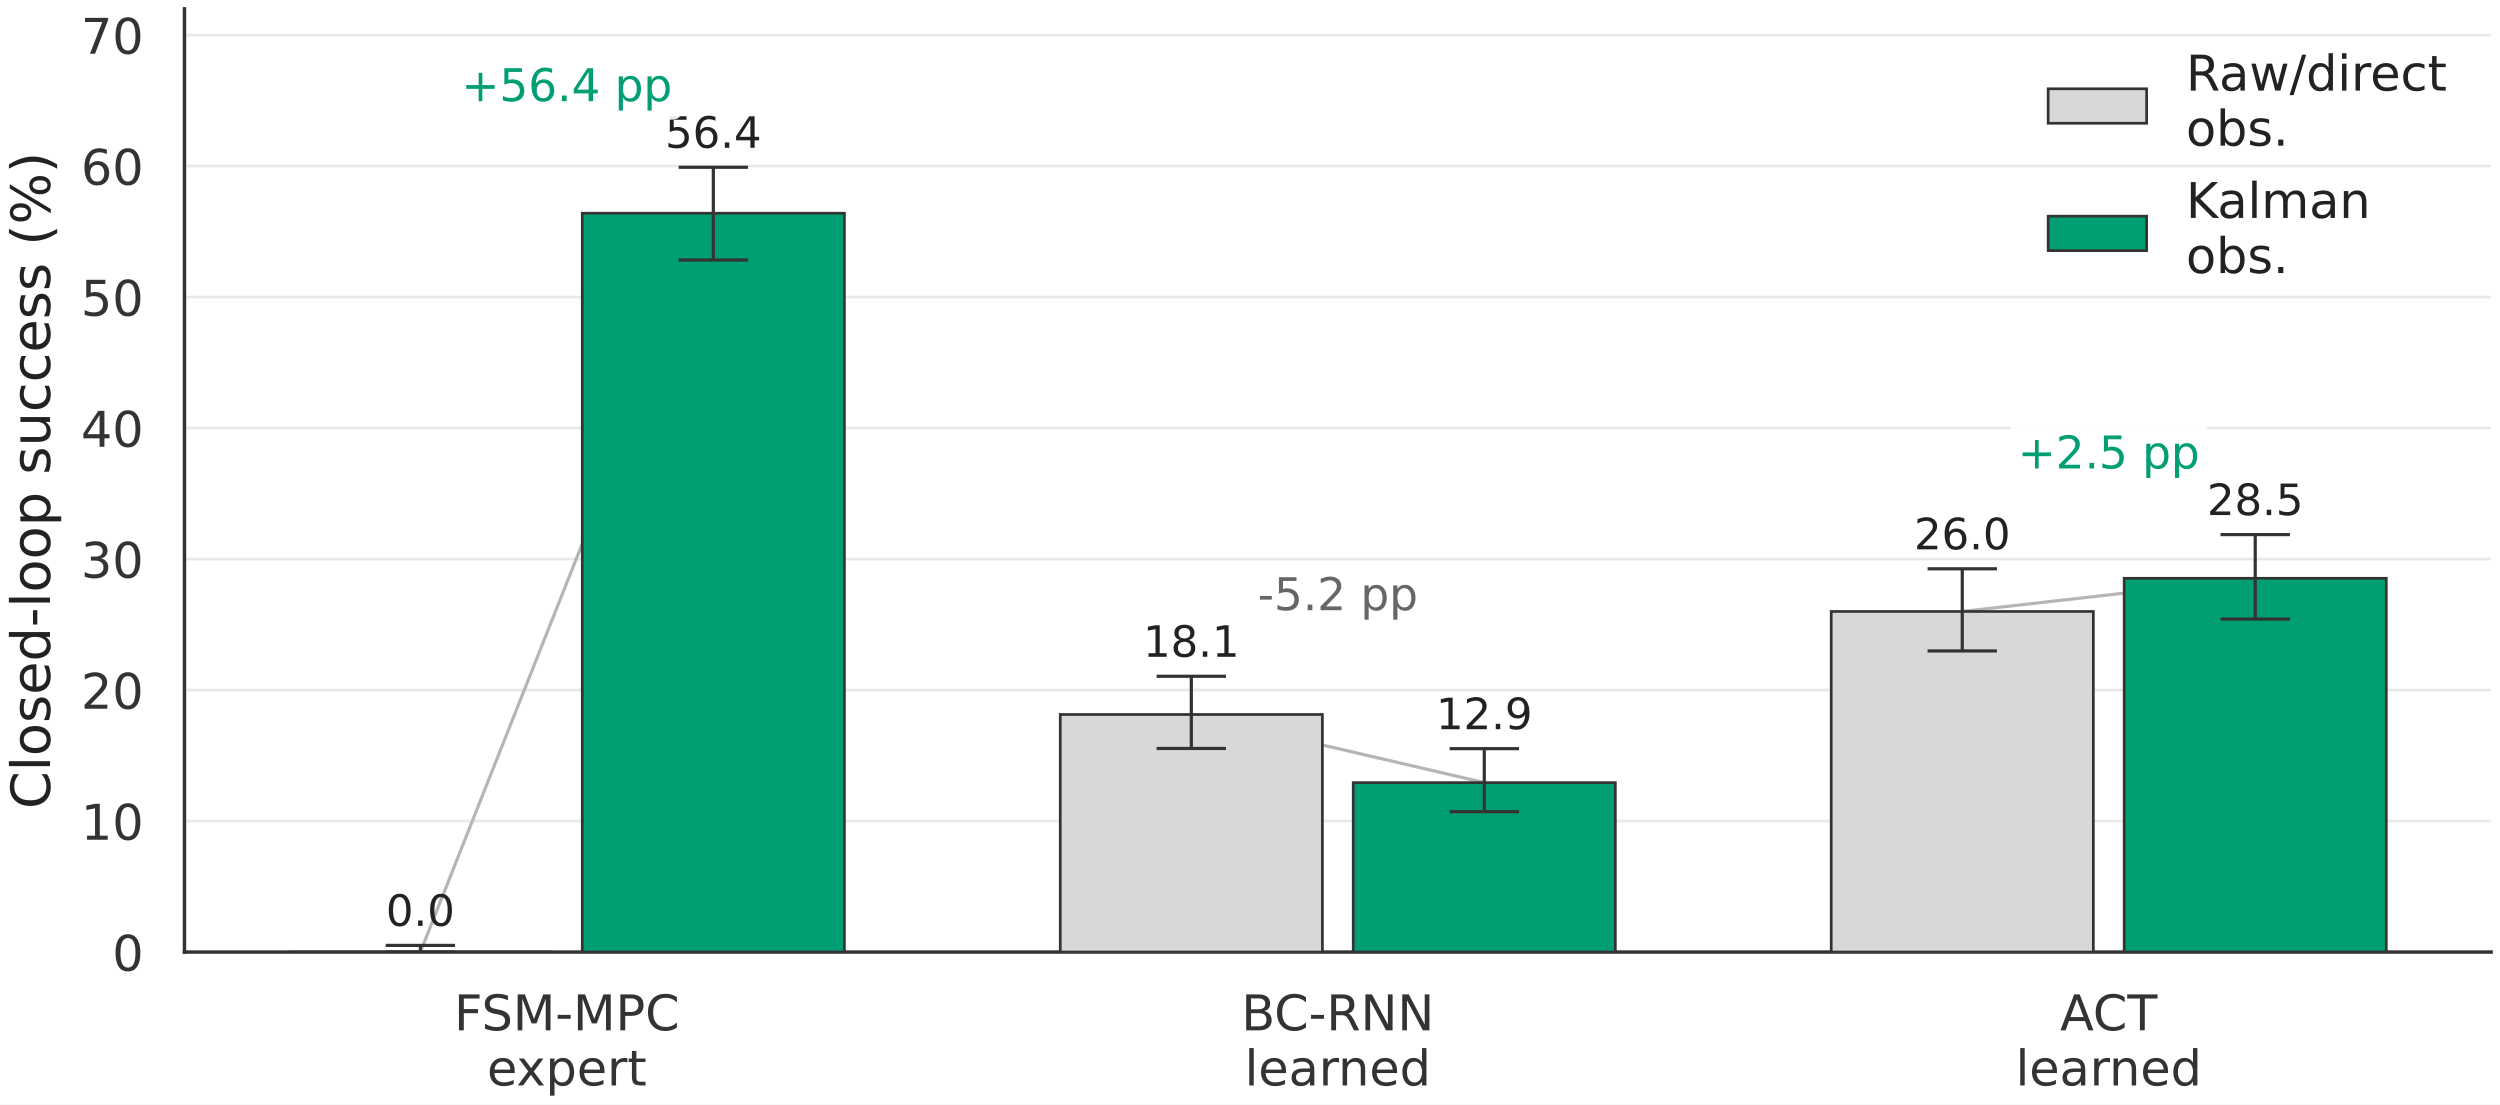
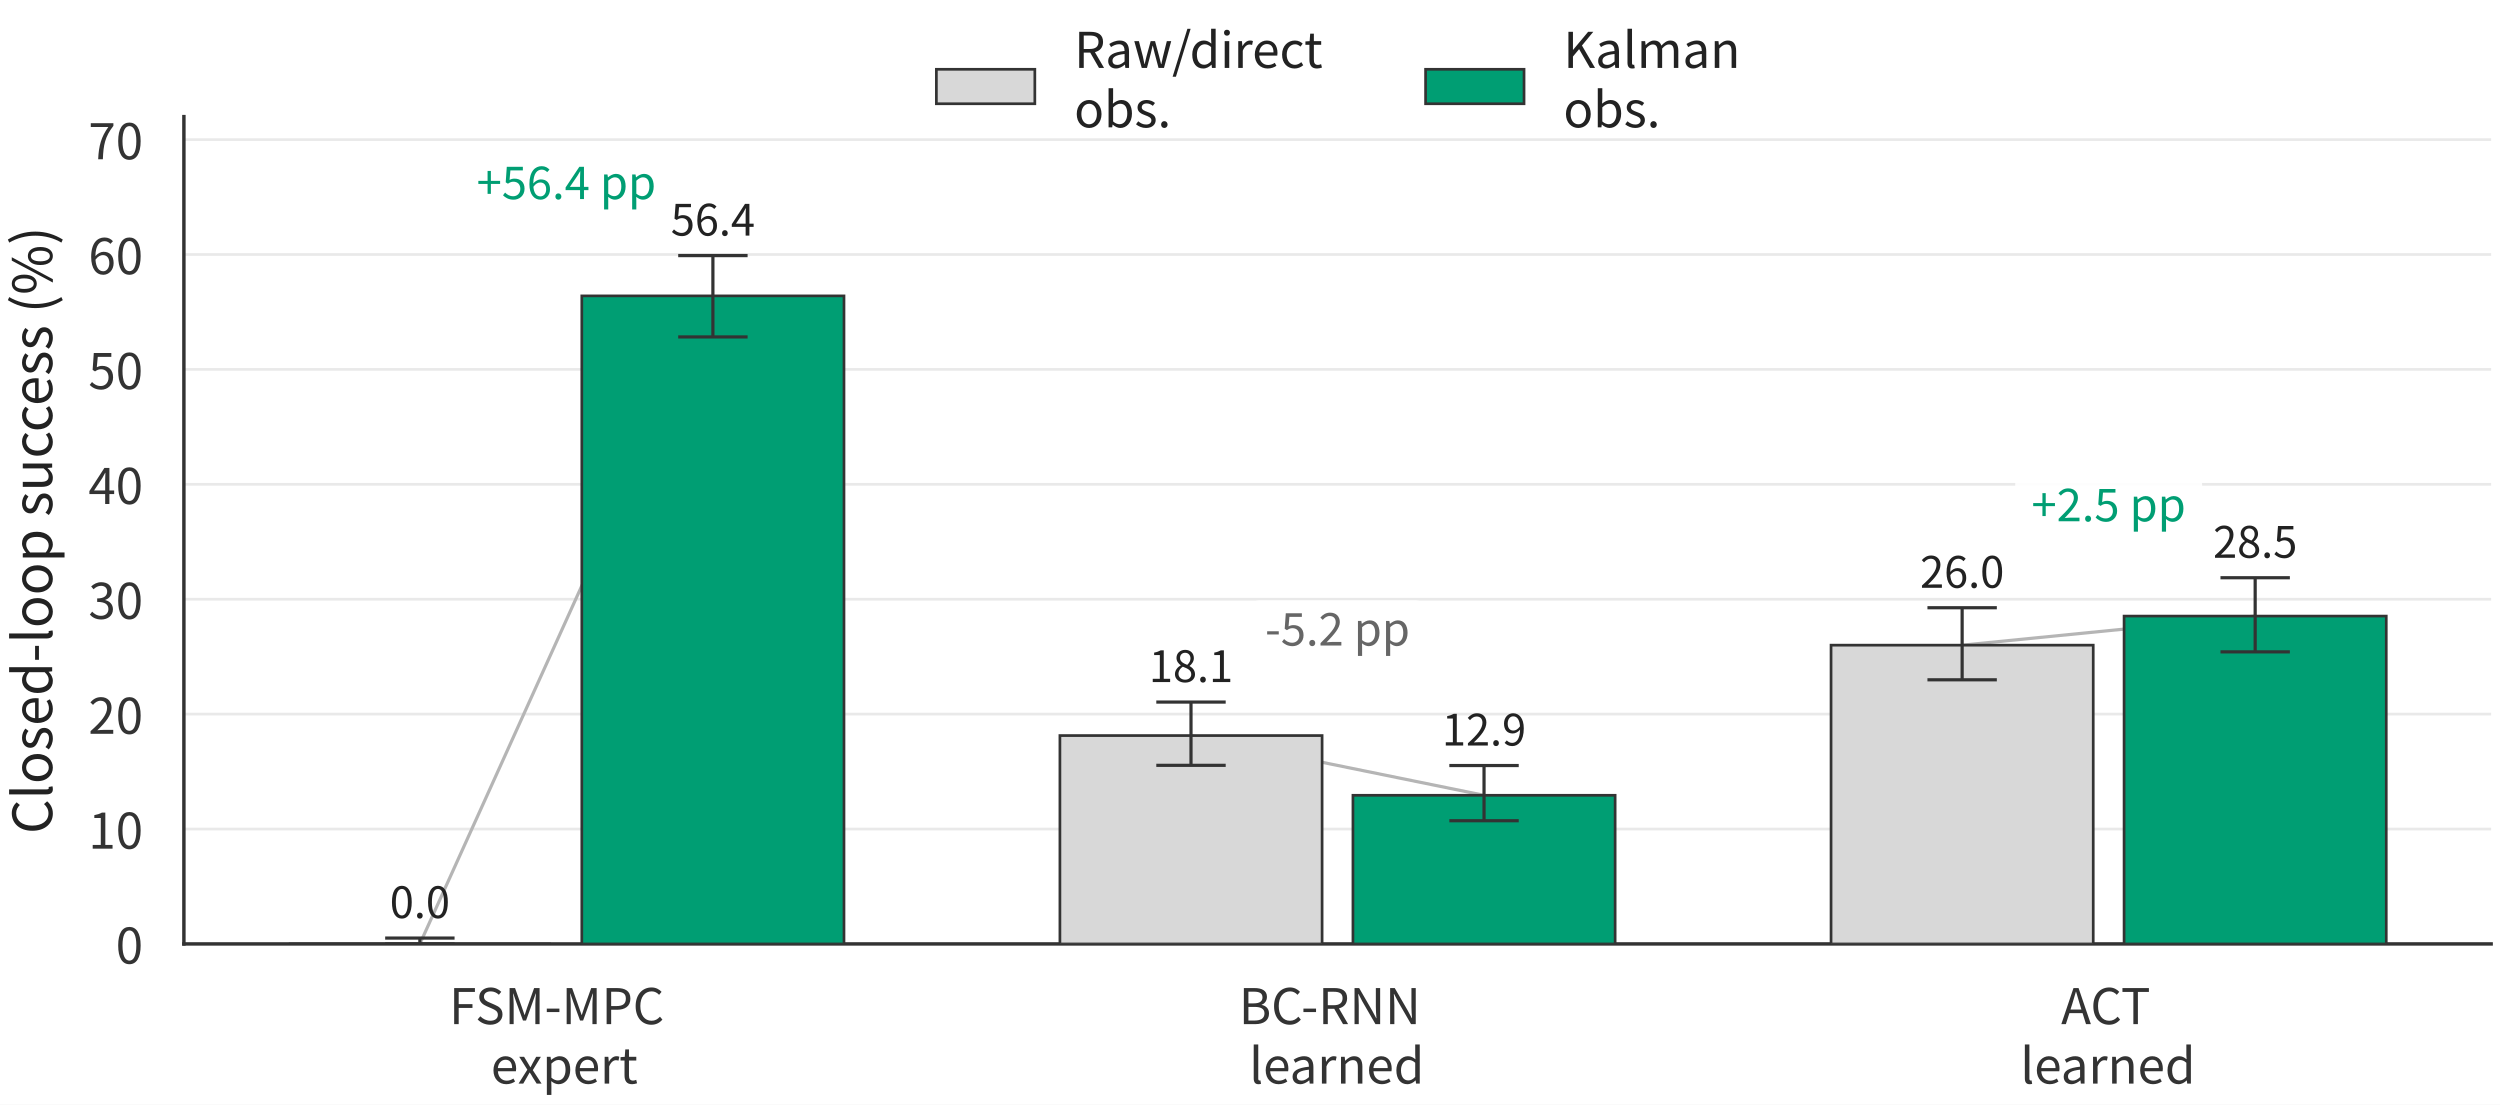
- <svg xmlns="http://www.w3.org/2000/svg" width="507.836pt" height="224.371pt" viewBox="0 0 507.836 224.371" version="1.1">
+ <svg xmlns="http://www.w3.org/2000/svg" width="507.836pt" height="224.402pt" viewBox="0 0 507.836 224.402" version="1.1">
  <defs>
    <style type="text/css">*{stroke-linejoin: round; stroke-linecap: butt}</style>
  </defs>
  <g id="figure_1">
    <g id="patch_1">
-       <path d="M 0 224.371  L 507.836 224.371  L 507.836 0  L 0 0  z " style="fill: #ffffff" />
+       <path d="M 0 224.402  L 507.836 224.402  L 507.836 0  L 0 0  z " style="fill: #ffffff" />
    </g>
    <g id="axes_1">
      <g id="patch_2">
-         <path d="M 37.471 193.395  L 506.036 193.395  L 506.036 1.8  L 37.471 1.8  z " style="fill: #ffffff" />
+         <path d="M 37.356 191.744  L 506.036 191.744  L 506.036 23.689  L 37.356 23.689  z " style="fill: #ffffff" />
      </g>
      <g id="matplotlib.axis_1">
        <g id="xtick_1">
          <g id="text_1">
-             <text style="font-size: 10px; font-family: 'DejaVu Sans'; fill: #333333" transform="translate(92.24667 209.2937)">FSM-MPC</text>
-             <text style="font-size: 10px; font-family: 'DejaVu Sans'; fill: #333333" transform="translate(98.93261 220.4915)">expert</text>
+             <text style="font-size: 10px; font-family: 'Noto Sans CJK SC', 'Source Han Sans SC', 'WenQuanYi Micro Hei', 'Microsoft YaHei', 'Arial Unicode MS', 'DejaVu Sans', sans-serif; fill: #333333" transform="translate(91.24045 208.0374)">FSM-MPC</text>
+             <text style="font-size: 10px; font-family: 'Noto Sans CJK SC', 'Source Han Sans SC', 'WenQuanYi Micro Hei', 'Microsoft YaHei', 'Arial Unicode MS', 'DejaVu Sans', sans-serif; fill: #333333" transform="translate(99.7217 220.1158)">expert</text>
          </g>
        </g>
        <g id="xtick_2">
          <g id="text_2">
-             <text style="font-size: 10px; font-family: 'DejaVu Sans'; fill: #333333" transform="translate(252.1596 209.2937)">BC-RNN</text>
-             <text style="font-size: 10px; font-family: 'DejaVu Sans'; fill: #333333" transform="translate(252.8362 220.4915)">learned</text>
+             <text style="font-size: 10px; font-family: 'Noto Sans CJK SC', 'Source Han Sans SC', 'WenQuanYi Micro Hei', 'Microsoft YaHei', 'Arial Unicode MS', 'DejaVu Sans', sans-serif; fill: #333333" transform="translate(251.6567 208.0374)">BC-RNN</text>
+             <text style="font-size: 10px; font-family: 'Noto Sans CJK SC', 'Source Han Sans SC', 'WenQuanYi Micro Hei', 'Microsoft YaHei', 'Arial Unicode MS', 'DejaVu Sans', sans-serif; fill: #333333" transform="translate(253.7512 220.1158)">learned</text>
          </g>
        </g>
        <g id="xtick_3">
          <g id="text_3">
-             <text style="font-size: 10px; font-family: 'DejaVu Sans'; fill: #333333" transform="translate(418.4811 209.2937)">ACT</text>
-             <text style="font-size: 10px; font-family: 'DejaVu Sans'; fill: #333333" transform="translate(409.442 220.4915)">learned</text>
+             <text style="font-size: 10px; font-family: 'Noto Sans CJK SC', 'Source Han Sans SC', 'WenQuanYi Micro Hei', 'Microsoft YaHei', 'Arial Unicode MS', 'DejaVu Sans', sans-serif; fill: #333333" transform="translate(418.68 208.0374)">ACT</text>
+             <text style="font-size: 10px; font-family: 'Noto Sans CJK SC', 'Source Han Sans SC', 'WenQuanYi Micro Hei', 'Microsoft YaHei', 'Arial Unicode MS', 'DejaVu Sans', sans-serif; fill: #333333" transform="translate(410.3956 220.1158)">learned</text>
          </g>
        </g>
      </g>
      <g id="matplotlib.axis_2">
        <g id="ytick_1">
          <g id="line2d_1">
-             <path d="M 37.471 193.395  L 506.036 193.395  " clip-path="url(#pcabe0808f3)" style="fill: none; stroke: #e9e9e9; stroke-width: 0.55; stroke-linecap: round" />
+             <path d="M 37.356 191.744  L 506.036 191.744  " clip-path="url(#p17053fa0ba)" style="fill: none; stroke: #e9e9e9; stroke-width: 0.55; stroke-linecap: round" />
          </g>
          <g id="text_4">
-             <text style="font-size: 10px; font-family: 'DejaVu Sans'; text-anchor: end; fill: #333333" x="29.171" y="197.194" transform="rotate(-0 29.17094 197.1945)">0</text>
+             <text style="font-size: 10px; font-family: 'Noto Sans CJK SC', 'Source Han Sans SC', 'WenQuanYi Micro Hei', 'Microsoft YaHei', 'Arial Unicode MS', 'DejaVu Sans', sans-serif; text-anchor: end; fill: #333333" x="29.056" y="195.74" transform="rotate(-0 29.05578 195.7405)">0</text>
          </g>
        </g>
        <g id="ytick_2">
          <g id="line2d_2">
-             <path d="M 37.471 166.785  L 506.036 166.785  " clip-path="url(#pcabe0808f3)" style="fill: none; stroke: #e9e9e9; stroke-width: 0.55; stroke-linecap: round" />
+             <path d="M 37.356 168.403  L 506.036 168.403  " clip-path="url(#p17053fa0ba)" style="fill: none; stroke: #e9e9e9; stroke-width: 0.55; stroke-linecap: round" />
          </g>
          <g id="text_5">
-             <text style="font-size: 10px; font-family: 'DejaVu Sans'; text-anchor: end; fill: #333333" x="29.171" y="170.584" transform="rotate(-0 29.17094 170.584)">10</text>
+             <text style="font-size: 10px; font-family: 'Noto Sans CJK SC', 'Source Han Sans SC', 'WenQuanYi Micro Hei', 'Microsoft YaHei', 'Arial Unicode MS', 'DejaVu Sans', sans-serif; text-anchor: end; fill: #333333" x="29.056" y="172.4" transform="rotate(-0 29.05578 172.3995)">10</text>
          </g>
        </g>
        <g id="ytick_3">
          <g id="line2d_3">
-             <path d="M 37.471 140.174  L 506.036 140.174  " clip-path="url(#pcabe0808f3)" style="fill: none; stroke: #e9e9e9; stroke-width: 0.55; stroke-linecap: round" />
+             <path d="M 37.356 145.062  L 506.036 145.062  " clip-path="url(#p17053fa0ba)" style="fill: none; stroke: #e9e9e9; stroke-width: 0.55; stroke-linecap: round" />
          </g>
          <g id="text_6">
-             <text style="font-size: 10px; font-family: 'DejaVu Sans'; text-anchor: end; fill: #333333" x="29.171" y="143.974" transform="rotate(-0 29.17094 143.9736)">20</text>
+             <text style="font-size: 10px; font-family: 'Noto Sans CJK SC', 'Source Han Sans SC', 'WenQuanYi Micro Hei', 'Microsoft YaHei', 'Arial Unicode MS', 'DejaVu Sans', sans-serif; text-anchor: end; fill: #333333" x="29.056" y="149.059" transform="rotate(-0 29.05578 149.0586)">20</text>
          </g>
        </g>
        <g id="ytick_4">
          <g id="line2d_4">
-             <path d="M 37.471 113.564  L 506.036 113.564  " clip-path="url(#pcabe0808f3)" style="fill: none; stroke: #e9e9e9; stroke-width: 0.55; stroke-linecap: round" />
+             <path d="M 37.356 121.721  L 506.036 121.721  " clip-path="url(#p17053fa0ba)" style="fill: none; stroke: #e9e9e9; stroke-width: 0.55; stroke-linecap: round" />
          </g>
          <g id="text_7">
-             <text style="font-size: 10px; font-family: 'DejaVu Sans'; text-anchor: end; fill: #333333" x="29.171" y="117.363" transform="rotate(-0 29.17094 117.3631)">30</text>
+             <text style="font-size: 10px; font-family: 'Noto Sans CJK SC', 'Source Han Sans SC', 'WenQuanYi Micro Hei', 'Microsoft YaHei', 'Arial Unicode MS', 'DejaVu Sans', sans-serif; text-anchor: end; fill: #333333" x="29.056" y="125.718" transform="rotate(-0 29.05578 125.7176)">30</text>
          </g>
        </g>
        <g id="ytick_5">
          <g id="line2d_5">
-             <path d="M 37.471 86.953  L 506.036 86.953  " clip-path="url(#pcabe0808f3)" style="fill: none; stroke: #e9e9e9; stroke-width: 0.55; stroke-linecap: round" />
+             <path d="M 37.356 98.38  L 506.036 98.38  " clip-path="url(#p17053fa0ba)" style="fill: none; stroke: #e9e9e9; stroke-width: 0.55; stroke-linecap: round" />
          </g>
          <g id="text_8">
-             <text style="font-size: 10px; font-family: 'DejaVu Sans'; text-anchor: end; fill: #333333" x="29.171" y="90.753" transform="rotate(-0 29.17094 90.75266)">40</text>
+             <text style="font-size: 10px; font-family: 'Noto Sans CJK SC', 'Source Han Sans SC', 'WenQuanYi Micro Hei', 'Microsoft YaHei', 'Arial Unicode MS', 'DejaVu Sans', sans-serif; text-anchor: end; fill: #333333" x="29.056" y="102.377" transform="rotate(-0 29.05578 102.3767)">40</text>
          </g>
        </g>
        <g id="ytick_6">
          <g id="line2d_6">
-             <path d="M 37.471 60.343  L 506.036 60.343  " clip-path="url(#pcabe0808f3)" style="fill: none; stroke: #e9e9e9; stroke-width: 0.55; stroke-linecap: round" />
+             <path d="M 37.356 75.039  L 506.036 75.039  " clip-path="url(#p17053fa0ba)" style="fill: none; stroke: #e9e9e9; stroke-width: 0.55; stroke-linecap: round" />
          </g>
          <g id="text_9">
-             <text style="font-size: 10px; font-family: 'DejaVu Sans'; text-anchor: end; fill: #333333" x="29.171" y="64.142" transform="rotate(-0 29.17094 64.14221)">50</text>
+             <text style="font-size: 10px; font-family: 'Noto Sans CJK SC', 'Source Han Sans SC', 'WenQuanYi Micro Hei', 'Microsoft YaHei', 'Arial Unicode MS', 'DejaVu Sans', sans-serif; text-anchor: end; fill: #333333" x="29.056" y="79.036" transform="rotate(-0 29.05578 79.03573)">50</text>
          </g>
        </g>
        <g id="ytick_7">
          <g id="line2d_7">
-             <path d="M 37.471 33.733  L 506.036 33.733  " clip-path="url(#pcabe0808f3)" style="fill: none; stroke: #e9e9e9; stroke-width: 0.55; stroke-linecap: round" />
+             <path d="M 37.356 51.698  L 506.036 51.698  " clip-path="url(#p17053fa0ba)" style="fill: none; stroke: #e9e9e9; stroke-width: 0.55; stroke-linecap: round" />
          </g>
          <g id="text_10">
-             <text style="font-size: 10px; font-family: 'DejaVu Sans'; text-anchor: end; fill: #333333" x="29.171" y="37.532" transform="rotate(-0 29.17094 37.53176)">60</text>
+             <text style="font-size: 10px; font-family: 'Noto Sans CJK SC', 'Source Han Sans SC', 'WenQuanYi Micro Hei', 'Microsoft YaHei', 'Arial Unicode MS', 'DejaVu Sans', sans-serif; text-anchor: end; fill: #333333" x="29.056" y="55.695" transform="rotate(-0 29.05578 55.69479)">60</text>
          </g>
        </g>
        <g id="ytick_8">
          <g id="line2d_8">
-             <path d="M 37.471 7.122  L 506.036 7.122  " clip-path="url(#pcabe0808f3)" style="fill: none; stroke: #e9e9e9; stroke-width: 0.55; stroke-linecap: round" />
+             <path d="M 37.356 28.357  L 506.036 28.357  " clip-path="url(#p17053fa0ba)" style="fill: none; stroke: #e9e9e9; stroke-width: 0.55; stroke-linecap: round" />
          </g>
          <g id="text_11">
-             <text style="font-size: 10px; font-family: 'DejaVu Sans'; text-anchor: end; fill: #333333" x="29.171" y="10.921" transform="rotate(-0 29.17094 10.92131)">70</text>
+             <text style="font-size: 10px; font-family: 'Noto Sans CJK SC', 'Source Han Sans SC', 'WenQuanYi Micro Hei', 'Microsoft YaHei', 'Arial Unicode MS', 'DejaVu Sans', sans-serif; text-anchor: end; fill: #333333" x="29.056" y="32.354" transform="rotate(-0 29.05578 32.35384)">70</text>
          </g>
        </g>
        <g id="text_12">
-           <text style="font-size: 11px; font-family: 'DejaVu Sans'; text-anchor: middle; fill: #222222" x="10.158" y="97.598" transform="rotate(-90 10.15828 97.59762)">Closed-loop success (%)</text>
+           <text style="font-size: 11px; font-family: 'Noto Sans CJK SC', 'Source Han Sans SC', 'WenQuanYi Micro Hei', 'Microsoft YaHei', 'Arial Unicode MS', 'DejaVu Sans', sans-serif; text-anchor: middle; fill: #222222" x="10.593" y="107.716" transform="rotate(-90 10.59313 107.7162)">Closed-loop success (%)</text>
        </g>
      </g>
      <g id="line2d_9">
-         <path d="M 85.392 193.395  L 144.903 43.312  " clip-path="url(#pcabe0808f3)" style="fill: none; stroke: #b5b5b5; stroke-width: 0.65; stroke-linecap: round" />
+         <path d="M 85.289 191.744  L 144.814 60.101  " clip-path="url(#p17053fa0ba)" style="fill: none; stroke: #b5b5b5; stroke-width: 0.65; stroke-linecap: round" />
      </g>
      <g id="line2d_10">
-         <path d="M 241.998 145.142  L 301.508 158.979  " clip-path="url(#pcabe0808f3)" style="fill: none; stroke: #b5b5b5; stroke-width: 0.65; stroke-linecap: round" />
+         <path d="M 241.933 149.419  L 301.458 161.556  " clip-path="url(#p17053fa0ba)" style="fill: none; stroke: #b5b5b5; stroke-width: 0.65; stroke-linecap: round" />
      </g>
      <g id="line2d_11">
-         <path d="M 398.604 124.208  L 458.114 117.467  " clip-path="url(#pcabe0808f3)" style="fill: none; stroke: #b5b5b5; stroke-width: 0.65; stroke-linecap: round" />
+         <path d="M 398.578 131.057  L 458.103 125.144  " clip-path="url(#p17053fa0ba)" style="fill: none; stroke: #b5b5b5; stroke-width: 0.65; stroke-linecap: round" />
      </g>
      <g id="patch_3">
-         <path d="M 37.471 193.395  L 37.471 1.8  " style="fill: none; stroke: #333333; stroke-width: 0.7; stroke-linejoin: miter; stroke-linecap: square" />
+         <path d="M 37.356 191.744  L 37.356 23.689  " style="fill: none; stroke: #333333; stroke-width: 0.7; stroke-linejoin: miter; stroke-linecap: square" />
      </g>
      <g id="patch_4">
-         <path d="M 37.471 193.395  L 506.036 193.395  " style="fill: none; stroke: #333333; stroke-width: 0.7; stroke-linejoin: miter; stroke-linecap: square" />
+         <path d="M 37.356 191.744  L 506.036 191.744  " style="fill: none; stroke: #333333; stroke-width: 0.7; stroke-linejoin: miter; stroke-linecap: square" />
      </g>
      <g id="patch_5">
-         <path d="M 58.769 193.395  L 112.015 193.395  L 112.015 193.395  L 58.769 193.395  z " clip-path="url(#pcabe0808f3)" style="fill: #d8d8d8; stroke: #333333; stroke-width: 0.55; stroke-linejoin: miter" />
+         <path d="M 58.659 191.744  L 111.919 191.744  L 111.919 191.744  L 58.659 191.744  z " clip-path="url(#p17053fa0ba)" style="fill: #d8d8d8; stroke: #333333; stroke-width: 0.55; stroke-linejoin: miter" />
      </g>
      <g id="text_13">
-         <text style="font-size: 8.8px; font-family: 'DejaVu Sans'; text-anchor: middle; fill: #222222" x="85.392" y="188.08" transform="rotate(-0 85.39234 188.0802)">0.0</text>
+         <text style="font-size: 8.8px; font-family: 'Noto Sans CJK SC', 'Source Han Sans SC', 'WenQuanYi Micro Hei', 'Microsoft YaHei', 'Arial Unicode MS', 'DejaVu Sans', sans-serif; text-anchor: middle; fill: #222222" x="85.289" y="186.499" transform="rotate(-0 85.28896 186.4992)">0.0</text>
      </g>
      <g id="patch_6">
-         <path d="M 118.28 193.395  L 171.526 193.395  L 171.526 43.312  L 118.28 43.312  z " clip-path="url(#pcabe0808f3)" style="fill: #009e73; stroke: #333333; stroke-width: 0.55; stroke-linejoin: miter" />
+         <path d="M 118.184 191.744  L 171.443 191.744  L 171.443 60.101  L 118.184 60.101  z " clip-path="url(#p17053fa0ba)" style="fill: #009e73; stroke: #333333; stroke-width: 0.55; stroke-linejoin: miter" />
      </g>
      <g id="text_14">
-         <text style="font-size: 8.8px; font-family: 'DejaVu Sans'; text-anchor: middle; fill: #222222" x="144.903" y="30.02" transform="rotate(-0 144.9026 30.01973)">56.4</text>
+         <text style="font-size: 8.8px; font-family: 'Noto Sans CJK SC', 'Source Han Sans SC', 'WenQuanYi Micro Hei', 'Microsoft YaHei', 'Arial Unicode MS', 'DejaVu Sans', sans-serif; text-anchor: middle; fill: #222222" x="144.814" y="47.859" transform="rotate(-0 144.8138 47.85892)">56.4</text>
      </g>
      <g id="patch_7">
-         <path d="M 215.375 193.395  L 268.621 193.395  L 268.621 145.142  L 215.375 145.142  z " clip-path="url(#pcabe0808f3)" style="fill: #d8d8d8; stroke: #333333; stroke-width: 0.55; stroke-linejoin: miter" />
+         <path d="M 215.304 191.744  L 268.563 191.744  L 268.563 149.419  L 215.304 149.419  z " clip-path="url(#p17053fa0ba)" style="fill: #d8d8d8; stroke: #333333; stroke-width: 0.55; stroke-linejoin: miter" />
      </g>
      <g id="text_15">
-         <text style="font-size: 8.8px; font-family: 'DejaVu Sans'; text-anchor: middle; fill: #222222" x="241.998" y="133.419" transform="rotate(-0 241.9982 133.4186)">18.1</text>
+         <text style="font-size: 8.8px; font-family: 'Noto Sans CJK SC', 'Source Han Sans SC', 'WenQuanYi Micro Hei', 'Microsoft YaHei', 'Arial Unicode MS', 'DejaVu Sans', sans-serif; text-anchor: middle; fill: #222222" x="241.933" y="138.554" transform="rotate(-0 241.9333 138.5537)">18.1</text>
      </g>
      <g id="patch_8">
-         <path d="M 274.885 193.395  L 328.131 193.395  L 328.131 158.979  L 274.885 158.979  z " clip-path="url(#pcabe0808f3)" style="fill: #009e73; stroke: #333333; stroke-width: 0.55; stroke-linejoin: miter" />
+         <path d="M 274.829 191.744  L 328.088 191.744  L 328.088 161.556  L 274.829 161.556  z " clip-path="url(#p17053fa0ba)" style="fill: #009e73; stroke: #333333; stroke-width: 0.55; stroke-linejoin: miter" />
      </g>
      <g id="text_16">
-         <text style="font-size: 8.8px; font-family: 'DejaVu Sans'; text-anchor: middle; fill: #222222" x="301.508" y="148.123" transform="rotate(-0 301.5085 148.1231)">12.9</text>
+         <text style="font-size: 8.8px; font-family: 'Noto Sans CJK SC', 'Source Han Sans SC', 'WenQuanYi Micro Hei', 'Microsoft YaHei', 'Arial Unicode MS', 'DejaVu Sans', sans-serif; text-anchor: middle; fill: #222222" x="301.458" y="151.451" transform="rotate(-0 301.4582 151.4515)">12.9</text>
      </g>
      <g id="patch_9">
-         <path d="M 371.981 193.395  L 425.227 193.395  L 425.227 124.208  L 371.981 124.208  z " clip-path="url(#pcabe0808f3)" style="fill: #d8d8d8; stroke: #333333; stroke-width: 0.55; stroke-linejoin: miter" />
+         <path d="M 371.948 191.744  L 425.207 191.744  L 425.207 131.057  L 371.948 131.057  z " clip-path="url(#p17053fa0ba)" style="fill: #d8d8d8; stroke: #333333; stroke-width: 0.55; stroke-linejoin: miter" />
      </g>
      <g id="text_17">
-         <text style="font-size: 8.8px; font-family: 'DejaVu Sans'; text-anchor: middle; fill: #222222" x="398.604" y="111.585" transform="rotate(-0 398.6041 111.5849)">26.0</text>
+         <text style="font-size: 8.8px; font-family: 'Noto Sans CJK SC', 'Source Han Sans SC', 'WenQuanYi Micro Hei', 'Microsoft YaHei', 'Arial Unicode MS', 'DejaVu Sans', sans-serif; text-anchor: middle; fill: #222222" x="398.578" y="119.403" transform="rotate(-0 398.5777 119.4025)">26.0</text>
      </g>
      <g id="patch_10">
-         <path d="M 431.491 193.395  L 484.737 193.395  L 484.737 117.467  L 431.491 117.467  z " clip-path="url(#pcabe0808f3)" style="fill: #009e73; stroke: #333333; stroke-width: 0.55; stroke-linejoin: miter" />
+         <path d="M 431.473 191.744  L 484.732 191.744  L 484.732 125.144  L 431.473 125.144  z " clip-path="url(#p17053fa0ba)" style="fill: #009e73; stroke: #333333; stroke-width: 0.55; stroke-linejoin: miter" />
      </g>
      <g id="text_18">
-         <text style="font-size: 8.8px; font-family: 'DejaVu Sans'; text-anchor: middle; fill: #222222" x="458.114" y="104.634" transform="rotate(-0 458.1143 104.6335)">28.5</text>
+         <text style="font-size: 8.8px; font-family: 'Noto Sans CJK SC', 'Source Han Sans SC', 'WenQuanYi Micro Hei', 'Microsoft YaHei', 'Arial Unicode MS', 'DejaVu Sans', sans-serif; text-anchor: middle; fill: #222222" x="458.103" y="113.305" transform="rotate(-0 458.1026 113.3053)">28.5</text>
      </g>
      <g id="LineCollection_1">
-         <path d="M 85.392 193.395  L 85.392 192.039  " clip-path="url(#pcabe0808f3)" style="fill: none; stroke: #333333; stroke-width: 0.65" />
+         <path d="M 85.289 191.744  L 85.289 190.554  " clip-path="url(#p17053fa0ba)" style="fill: none; stroke: #333333; stroke-width: 0.65" />
      </g>
      <g id="LineCollection_2">
-         <path d="M 78.345 193.395  L 92.44 193.395  " clip-path="url(#pcabe0808f3)" style="fill: none; stroke: #333333; stroke-width: 0.65" />
-         <path d="M 78.345 192.039  L 92.44 192.039  " clip-path="url(#pcabe0808f3)" style="fill: none; stroke: #333333; stroke-width: 0.65" />
+         <path d="M 78.24 191.744  L 92.338 191.744  " clip-path="url(#p17053fa0ba)" style="fill: none; stroke: #333333; stroke-width: 0.65" />
+         <path d="M 78.24 190.554  L 92.338 190.554  " clip-path="url(#p17053fa0ba)" style="fill: none; stroke: #333333; stroke-width: 0.65" />
      </g>
      <g id="LineCollection_3">
-         <path d="M 144.903 52.819  L 144.903 33.979  " clip-path="url(#pcabe0808f3)" style="fill: none; stroke: #333333; stroke-width: 0.65" />
+         <path d="M 144.814 68.44  L 144.814 51.914  " clip-path="url(#p17053fa0ba)" style="fill: none; stroke: #333333; stroke-width: 0.65" />
      </g>
      <g id="LineCollection_4">
-         <path d="M 137.855 52.819  L 151.95 52.819  " clip-path="url(#pcabe0808f3)" style="fill: none; stroke: #333333; stroke-width: 0.65" />
-         <path d="M 137.855 33.979  L 151.95 33.979  " clip-path="url(#pcabe0808f3)" style="fill: none; stroke: #333333; stroke-width: 0.65" />
+         <path d="M 137.765 68.44  L 151.863 68.44  " clip-path="url(#p17053fa0ba)" style="fill: none; stroke: #333333; stroke-width: 0.65" />
+         <path d="M 137.765 51.914  L 151.863 51.914  " clip-path="url(#p17053fa0ba)" style="fill: none; stroke: #333333; stroke-width: 0.65" />
      </g>
      <g id="LineCollection_5">
-         <path d="M 241.998 152.041  L 241.998 137.378  " clip-path="url(#pcabe0808f3)" style="fill: none; stroke: #333333; stroke-width: 0.65" />
+         <path d="M 241.933 155.471  L 241.933 142.609  " clip-path="url(#p17053fa0ba)" style="fill: none; stroke: #333333; stroke-width: 0.65" />
      </g>
      <g id="LineCollection_6">
-         <path d="M 234.951 152.041  L 249.045 152.041  " clip-path="url(#pcabe0808f3)" style="fill: none; stroke: #333333; stroke-width: 0.65" />
-         <path d="M 234.951 137.378  L 249.045 137.378  " clip-path="url(#pcabe0808f3)" style="fill: none; stroke: #333333; stroke-width: 0.65" />
+         <path d="M 234.884 155.471  L 248.982 155.471  " clip-path="url(#p17053fa0ba)" style="fill: none; stroke: #333333; stroke-width: 0.65" />
+         <path d="M 234.884 142.609  L 248.982 142.609  " clip-path="url(#p17053fa0ba)" style="fill: none; stroke: #333333; stroke-width: 0.65" />
      </g>
      <g id="LineCollection_7">
-         <path d="M 301.508 164.871  L 301.508 152.082  " clip-path="url(#pcabe0808f3)" style="fill: none; stroke: #333333; stroke-width: 0.65" />
+         <path d="M 301.458 166.724  L 301.458 155.506  " clip-path="url(#p17053fa0ba)" style="fill: none; stroke: #333333; stroke-width: 0.65" />
      </g>
      <g id="LineCollection_8">
-         <path d="M 294.461 164.871  L 308.556 164.871  " clip-path="url(#pcabe0808f3)" style="fill: none; stroke: #333333; stroke-width: 0.65" />
-         <path d="M 294.461 152.082  L 308.556 152.082  " clip-path="url(#pcabe0808f3)" style="fill: none; stroke: #333333; stroke-width: 0.65" />
+         <path d="M 294.409 166.724  L 308.507 166.724  " clip-path="url(#p17053fa0ba)" style="fill: none; stroke: #333333; stroke-width: 0.65" />
+         <path d="M 294.409 155.506  L 308.507 155.506  " clip-path="url(#p17053fa0ba)" style="fill: none; stroke: #333333; stroke-width: 0.65" />
      </g>
      <g id="LineCollection_9">
-         <path d="M 398.604 132.221  L 398.604 115.544  " clip-path="url(#pcabe0808f3)" style="fill: none; stroke: #333333; stroke-width: 0.65" />
+         <path d="M 398.578 138.086  L 398.578 123.457  " clip-path="url(#p17053fa0ba)" style="fill: none; stroke: #333333; stroke-width: 0.65" />
      </g>
      <g id="LineCollection_10">
-         <path d="M 391.557 132.221  L 405.651 132.221  " clip-path="url(#pcabe0808f3)" style="fill: none; stroke: #333333; stroke-width: 0.65" />
-         <path d="M 391.557 115.544  L 405.651 115.544  " clip-path="url(#pcabe0808f3)" style="fill: none; stroke: #333333; stroke-width: 0.65" />
+         <path d="M 391.529 138.086  L 405.627 138.086  " clip-path="url(#p17053fa0ba)" style="fill: none; stroke: #333333; stroke-width: 0.65" />
+         <path d="M 391.529 123.457  L 405.627 123.457  " clip-path="url(#p17053fa0ba)" style="fill: none; stroke: #333333; stroke-width: 0.65" />
      </g>
      <g id="LineCollection_11">
-         <path d="M 458.114 125.759  L 458.114 108.593  " clip-path="url(#pcabe0808f3)" style="fill: none; stroke: #333333; stroke-width: 0.65" />
+         <path d="M 458.103 132.417  L 458.103 117.36  " clip-path="url(#p17053fa0ba)" style="fill: none; stroke: #333333; stroke-width: 0.65" />
      </g>
      <g id="LineCollection_12">
-         <path d="M 451.067 125.759  L 465.162 125.759  " clip-path="url(#pcabe0808f3)" style="fill: none; stroke: #333333; stroke-width: 0.65" />
-         <path d="M 451.067 108.593  L 465.162 108.593  " clip-path="url(#pcabe0808f3)" style="fill: none; stroke: #333333; stroke-width: 0.65" />
+         <path d="M 451.054 132.417  L 465.152 132.417  " clip-path="url(#p17053fa0ba)" style="fill: none; stroke: #333333; stroke-width: 0.65" />
+         <path d="M 451.054 117.36  L 465.152 117.36  " clip-path="url(#p17053fa0ba)" style="fill: none; stroke: #333333; stroke-width: 0.65" />
      </g>
      <g id="text_19">
        <g id="patch_11">
-           <path d="M 93.748 24.304  L 136.547 24.304  Q 138.387 24.304 138.387 22.464  L 138.387 13.56  Q 138.387 11.72 136.547 11.72  L 93.748 11.72  Q 91.908 11.72 91.908 13.56  L 91.908 22.464  Q 91.908 24.304 93.748 24.304  z " style="fill: #ffffff; opacity: 0.9" />
-         </g>
-         <text style="font-size: 9.2px; font-family: 'DejaVu Sans'; text-anchor: middle; fill: #009e73" x="115.147" y="20.551" transform="rotate(-0 115.1475 20.55104)">+56.4 pp</text>
+           <path d="M 95.202 44.57  L 134.901 44.57  Q 136.741 44.57 136.741 42.73  L 136.741 33.089  Q 136.741 31.249 134.901 31.249  L 95.202 31.249  Q 93.362 31.249 93.362 33.089  L 93.362 42.73  Q 93.362 44.57 95.202 44.57  z " style="fill: #ffffff; opacity: 0.9" />
+         </g>
+         <text style="font-size: 9.2px; font-family: 'Noto Sans CJK SC', 'Source Han Sans SC', 'WenQuanYi Micro Hei', 'Microsoft YaHei', 'Arial Unicode MS', 'DejaVu Sans', sans-serif; text-anchor: middle; fill: #009e73" x="115.051" y="40.443" transform="rotate(-0 115.0514 40.44284)">+56.4 pp</text>
      </g>
      <g id="text_20">
        <g id="patch_12">
-           <path d="M 255.476 127.703  L 288.031 127.703  Q 289.871 127.703 289.871 125.863  L 289.871 116.959  Q 289.871 115.119 288.031 115.119  L 255.476 115.119  Q 253.636 115.119 253.636 116.959  L 253.636 125.863  Q 253.636 127.703 255.476 127.703  z " style="fill: #ffffff; opacity: 0.9" />
-         </g>
-         <text style="font-size: 9.2px; font-family: 'DejaVu Sans'; text-anchor: middle; fill: #666666" x="271.753" y="123.95" transform="rotate(-0 271.7533 123.9499)">-5.2 pp</text>
+           <path d="M 255.965 135.265  L 287.426 135.265  Q 289.266 135.265 289.266 133.425  L 289.266 123.783  Q 289.266 121.943 287.426 121.943  L 255.965 121.943  Q 254.125 121.943 254.125 123.783  L 254.125 133.425  Q 254.125 135.265 255.965 135.265  z " style="fill: #ffffff; opacity: 0.9" />
+         </g>
+         <text style="font-size: 9.2px; font-family: 'Noto Sans CJK SC', 'Source Han Sans SC', 'WenQuanYi Micro Hei', 'Microsoft YaHei', 'Arial Unicode MS', 'DejaVu Sans', sans-serif; text-anchor: middle; fill: #666666" x="271.696" y="131.138" transform="rotate(-0 271.6958 131.1376)">-5.2 pp</text>
      </g>
      <g id="text_21">
        <g id="patch_13">
-           <path d="M 409.887 98.918  L 446.832 98.918  Q 448.672 98.918 448.672 97.078  L 448.672 88.174  Q 448.672 86.334 446.832 86.334  L 409.887 86.334  Q 408.047 86.334 408.047 88.174  L 408.047 97.078  Q 408.047 98.918 409.887 98.918  z " style="fill: #ffffff; opacity: 0.9" />
-         </g>
-         <text style="font-size: 9.2px; font-family: 'DejaVu Sans'; text-anchor: middle; fill: #009e73" x="428.359" y="95.165" transform="rotate(-0 428.3592 95.16487)">+2.5 pp</text>
+           <path d="M 411.188 110.016  L 445.492 110.016  Q 447.332 110.016 447.332 108.176  L 447.332 98.535  Q 447.332 96.695 445.492 96.695  L 411.188 96.695  Q 409.348 96.695 409.348 98.535  L 409.348 108.176  Q 409.348 110.016 411.188 110.016  z " style="fill: #ffffff; opacity: 0.9" />
+         </g>
+         <text style="font-size: 9.2px; font-family: 'Noto Sans CJK SC', 'Source Han Sans SC', 'WenQuanYi Micro Hei', 'Microsoft YaHei', 'Arial Unicode MS', 'DejaVu Sans', sans-serif; text-anchor: middle; fill: #009e73" x="428.34" y="105.889" transform="rotate(-0 428.3401 105.8892)">+2.5 pp</text>
      </g>
      <g id="legend_1">
        <g id="patch_14">
-           <path d="M 416.053 25.037  L 436.053 25.037  L 436.053 18.037  L 416.053 18.037  z " style="fill: #d8d8d8; stroke: #333333; stroke-width: 0.55; stroke-linejoin: miter" />
+           <path d="M 190.209 21.076  L 210.209 21.076  L 210.209 14.076  L 190.209 14.076  z " style="fill: #d8d8d8; stroke: #333333; stroke-width: 0.55; stroke-linejoin: miter" />
        </g>
        <g id="text_22">
-           <text style="font-size: 10px; font-family: 'DejaVu Sans'; fill: #222222" transform="translate(444.0529 18.39844)">Raw/direct</text>
-           <text style="font-size: 10px; font-family: 'DejaVu Sans'; fill: #222222" transform="translate(444.0529 29.59625)">obs.</text>
+           <text style="font-size: 10px; font-family: 'Noto Sans CJK SC', 'Source Han Sans SC', 'WenQuanYi Micro Hei', 'Microsoft YaHei', 'Arial Unicode MS', 'DejaVu Sans', sans-serif; fill: #222222" transform="translate(218.209 13.79375)">Raw/direct</text>
+           <text style="font-size: 10px; font-family: 'Noto Sans CJK SC', 'Source Han Sans SC', 'WenQuanYi Micro Hei', 'Microsoft YaHei', 'Arial Unicode MS', 'DejaVu Sans', sans-serif; fill: #222222" transform="translate(218.209 25.87219)">obs.</text>
        </g>
        <g id="patch_15">
-           <path d="M 416.053 50.913  L 436.053 50.913  L 436.053 43.913  L 416.053 43.913  z " style="fill: #009e73; stroke: #333333; stroke-width: 0.55; stroke-linejoin: miter" />
+           <path d="M 289.584 21.076  L 309.584 21.076  L 309.584 14.076  L 289.584 14.076  z " style="fill: #009e73; stroke: #333333; stroke-width: 0.55; stroke-linejoin: miter" />
        </g>
        <g id="text_23">
-           <text style="font-size: 10px; font-family: 'DejaVu Sans'; fill: #222222" transform="translate(444.0529 44.27437)">Kalman</text>
-           <text style="font-size: 10px; font-family: 'DejaVu Sans'; fill: #222222" transform="translate(444.0529 55.47219)">obs.</text>
+           <text style="font-size: 10px; font-family: 'Noto Sans CJK SC', 'Source Han Sans SC', 'WenQuanYi Micro Hei', 'Microsoft YaHei', 'Arial Unicode MS', 'DejaVu Sans', sans-serif; fill: #222222" transform="translate(317.584 13.79375)">Kalman</text>
+           <text style="font-size: 10px; font-family: 'Noto Sans CJK SC', 'Source Han Sans SC', 'WenQuanYi Micro Hei', 'Microsoft YaHei', 'Arial Unicode MS', 'DejaVu Sans', sans-serif; fill: #222222" transform="translate(317.584 25.87219)">obs.</text>
        </g>
      </g>
    </g>
  </g>
  <defs>
-     <clipPath id="pcabe0808f3">
-       <rect x="37.471" y="1.8" width="468.565" height="191.595" />
+     <clipPath id="p17053fa0ba">
+       <rect x="37.356" y="23.689" width="468.68" height="168.055" />
    </clipPath>
  </defs>
</svg>
